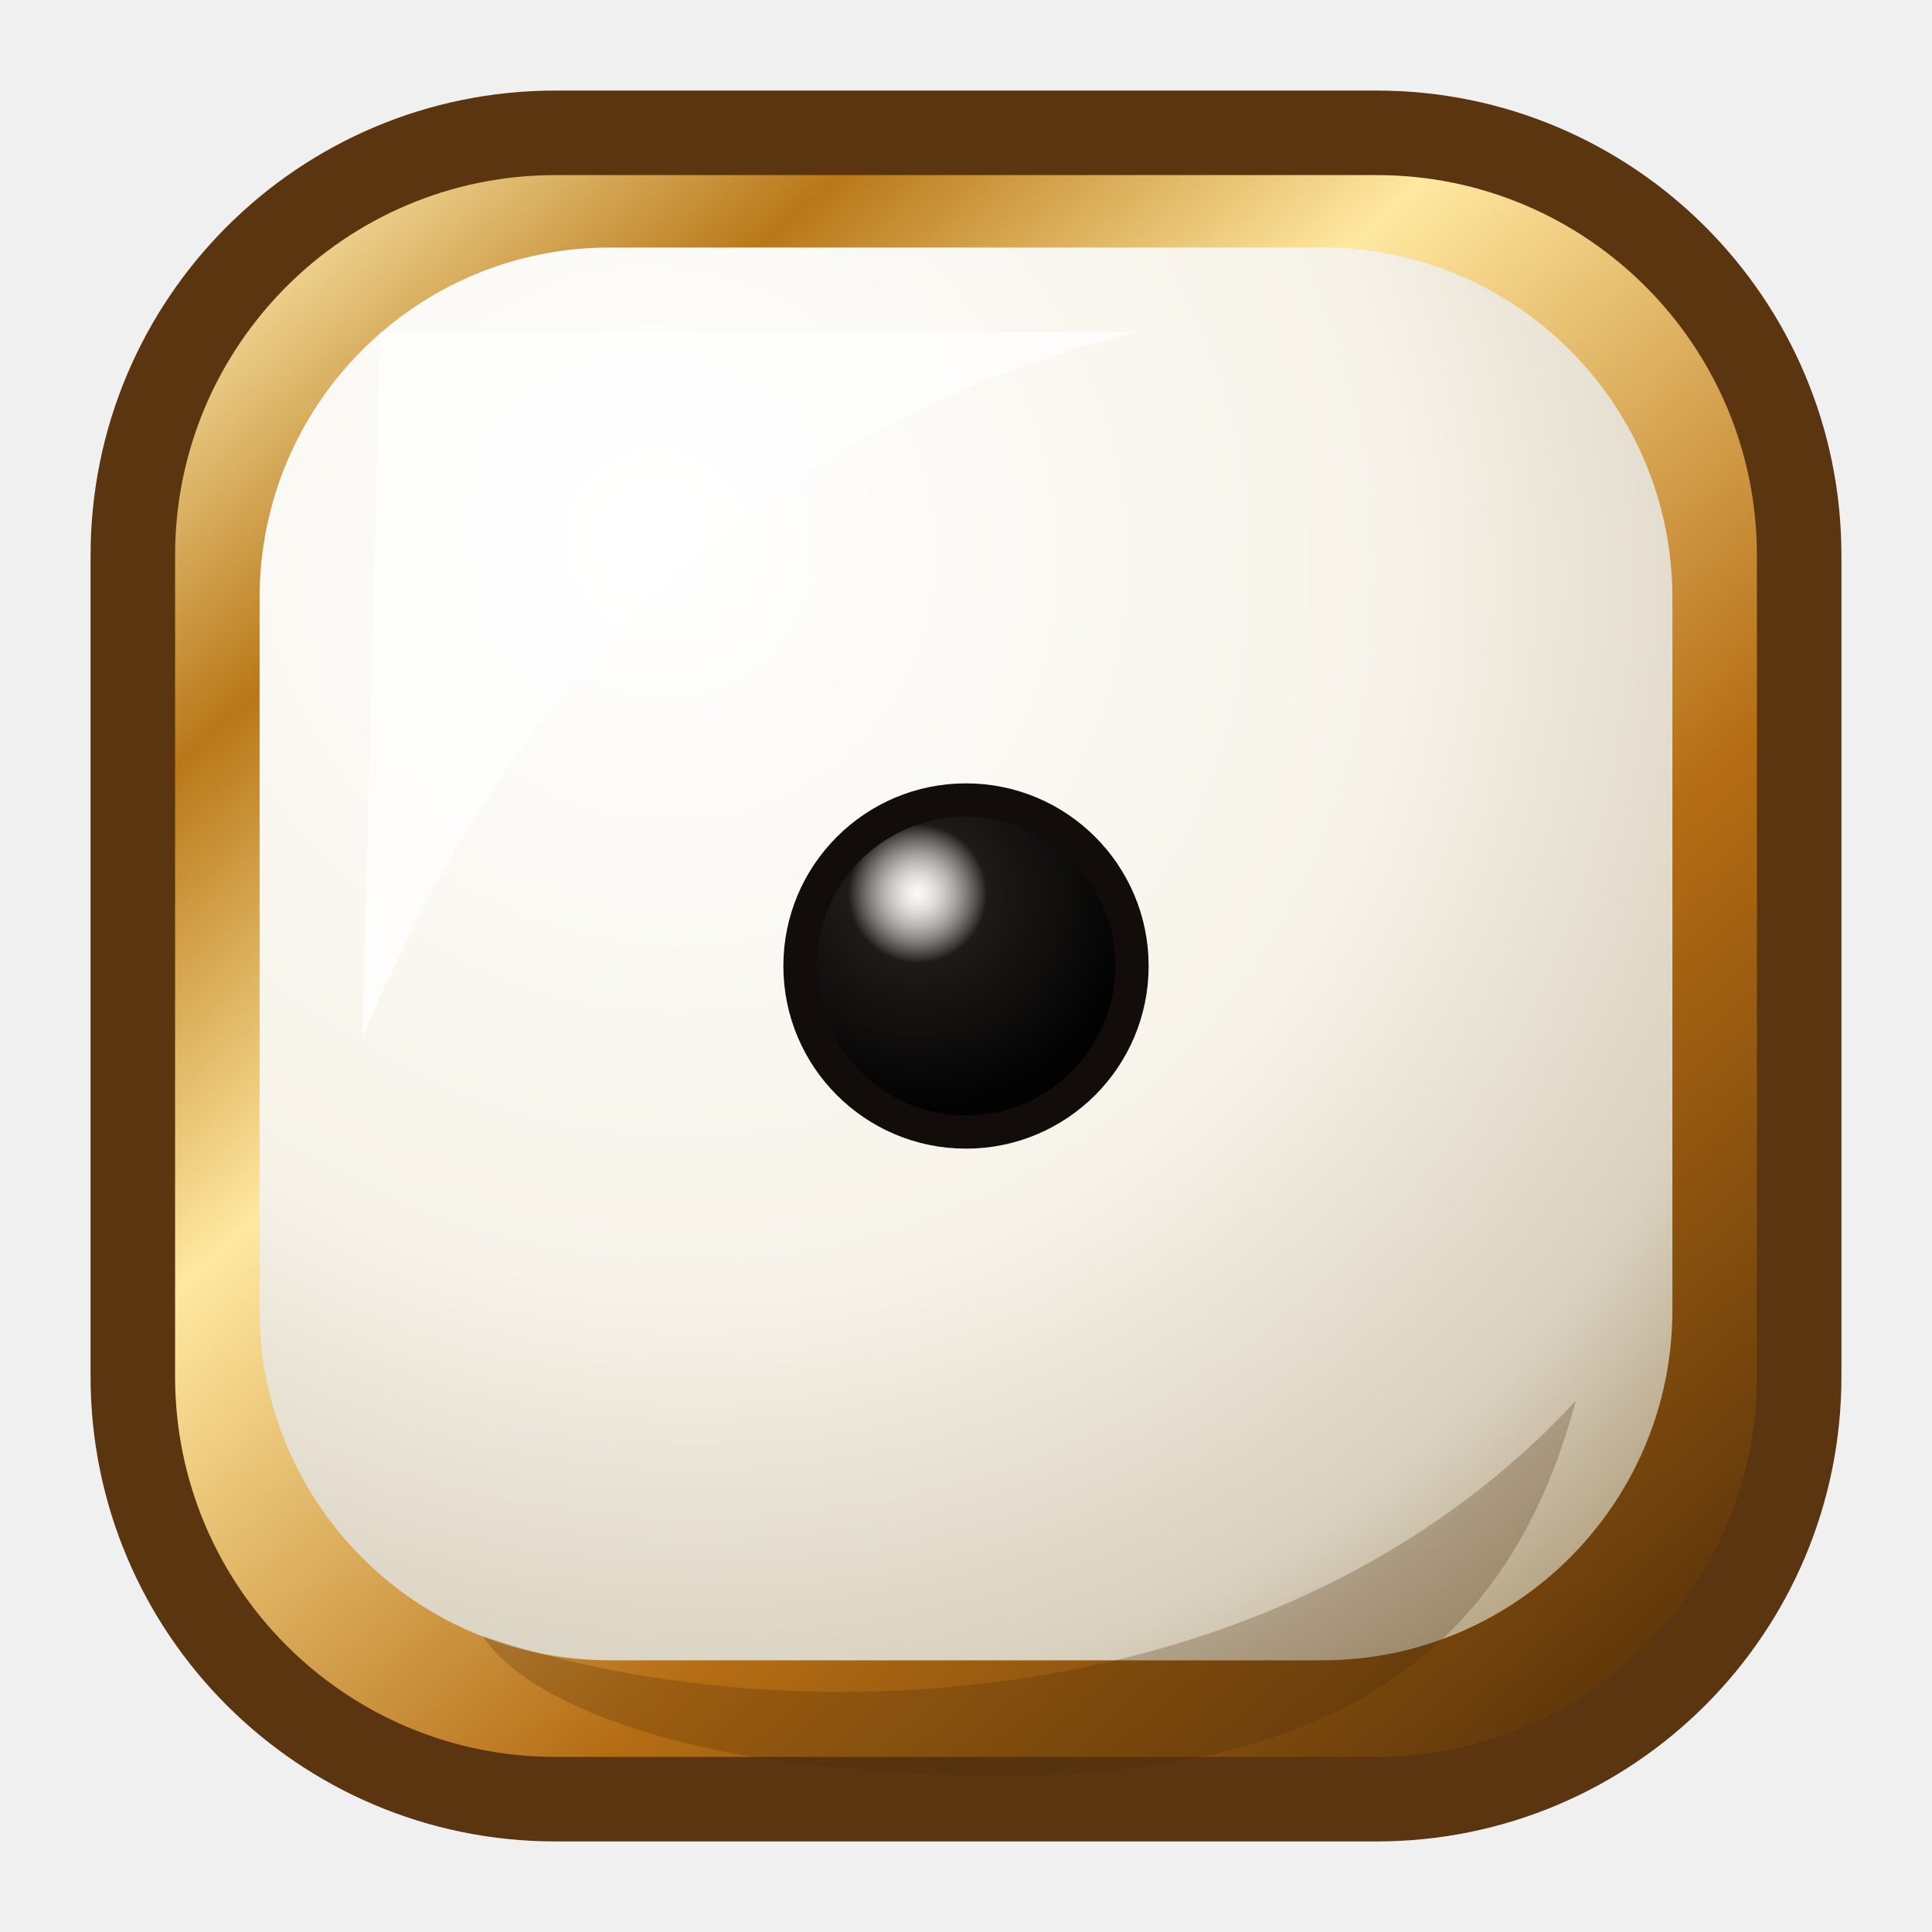
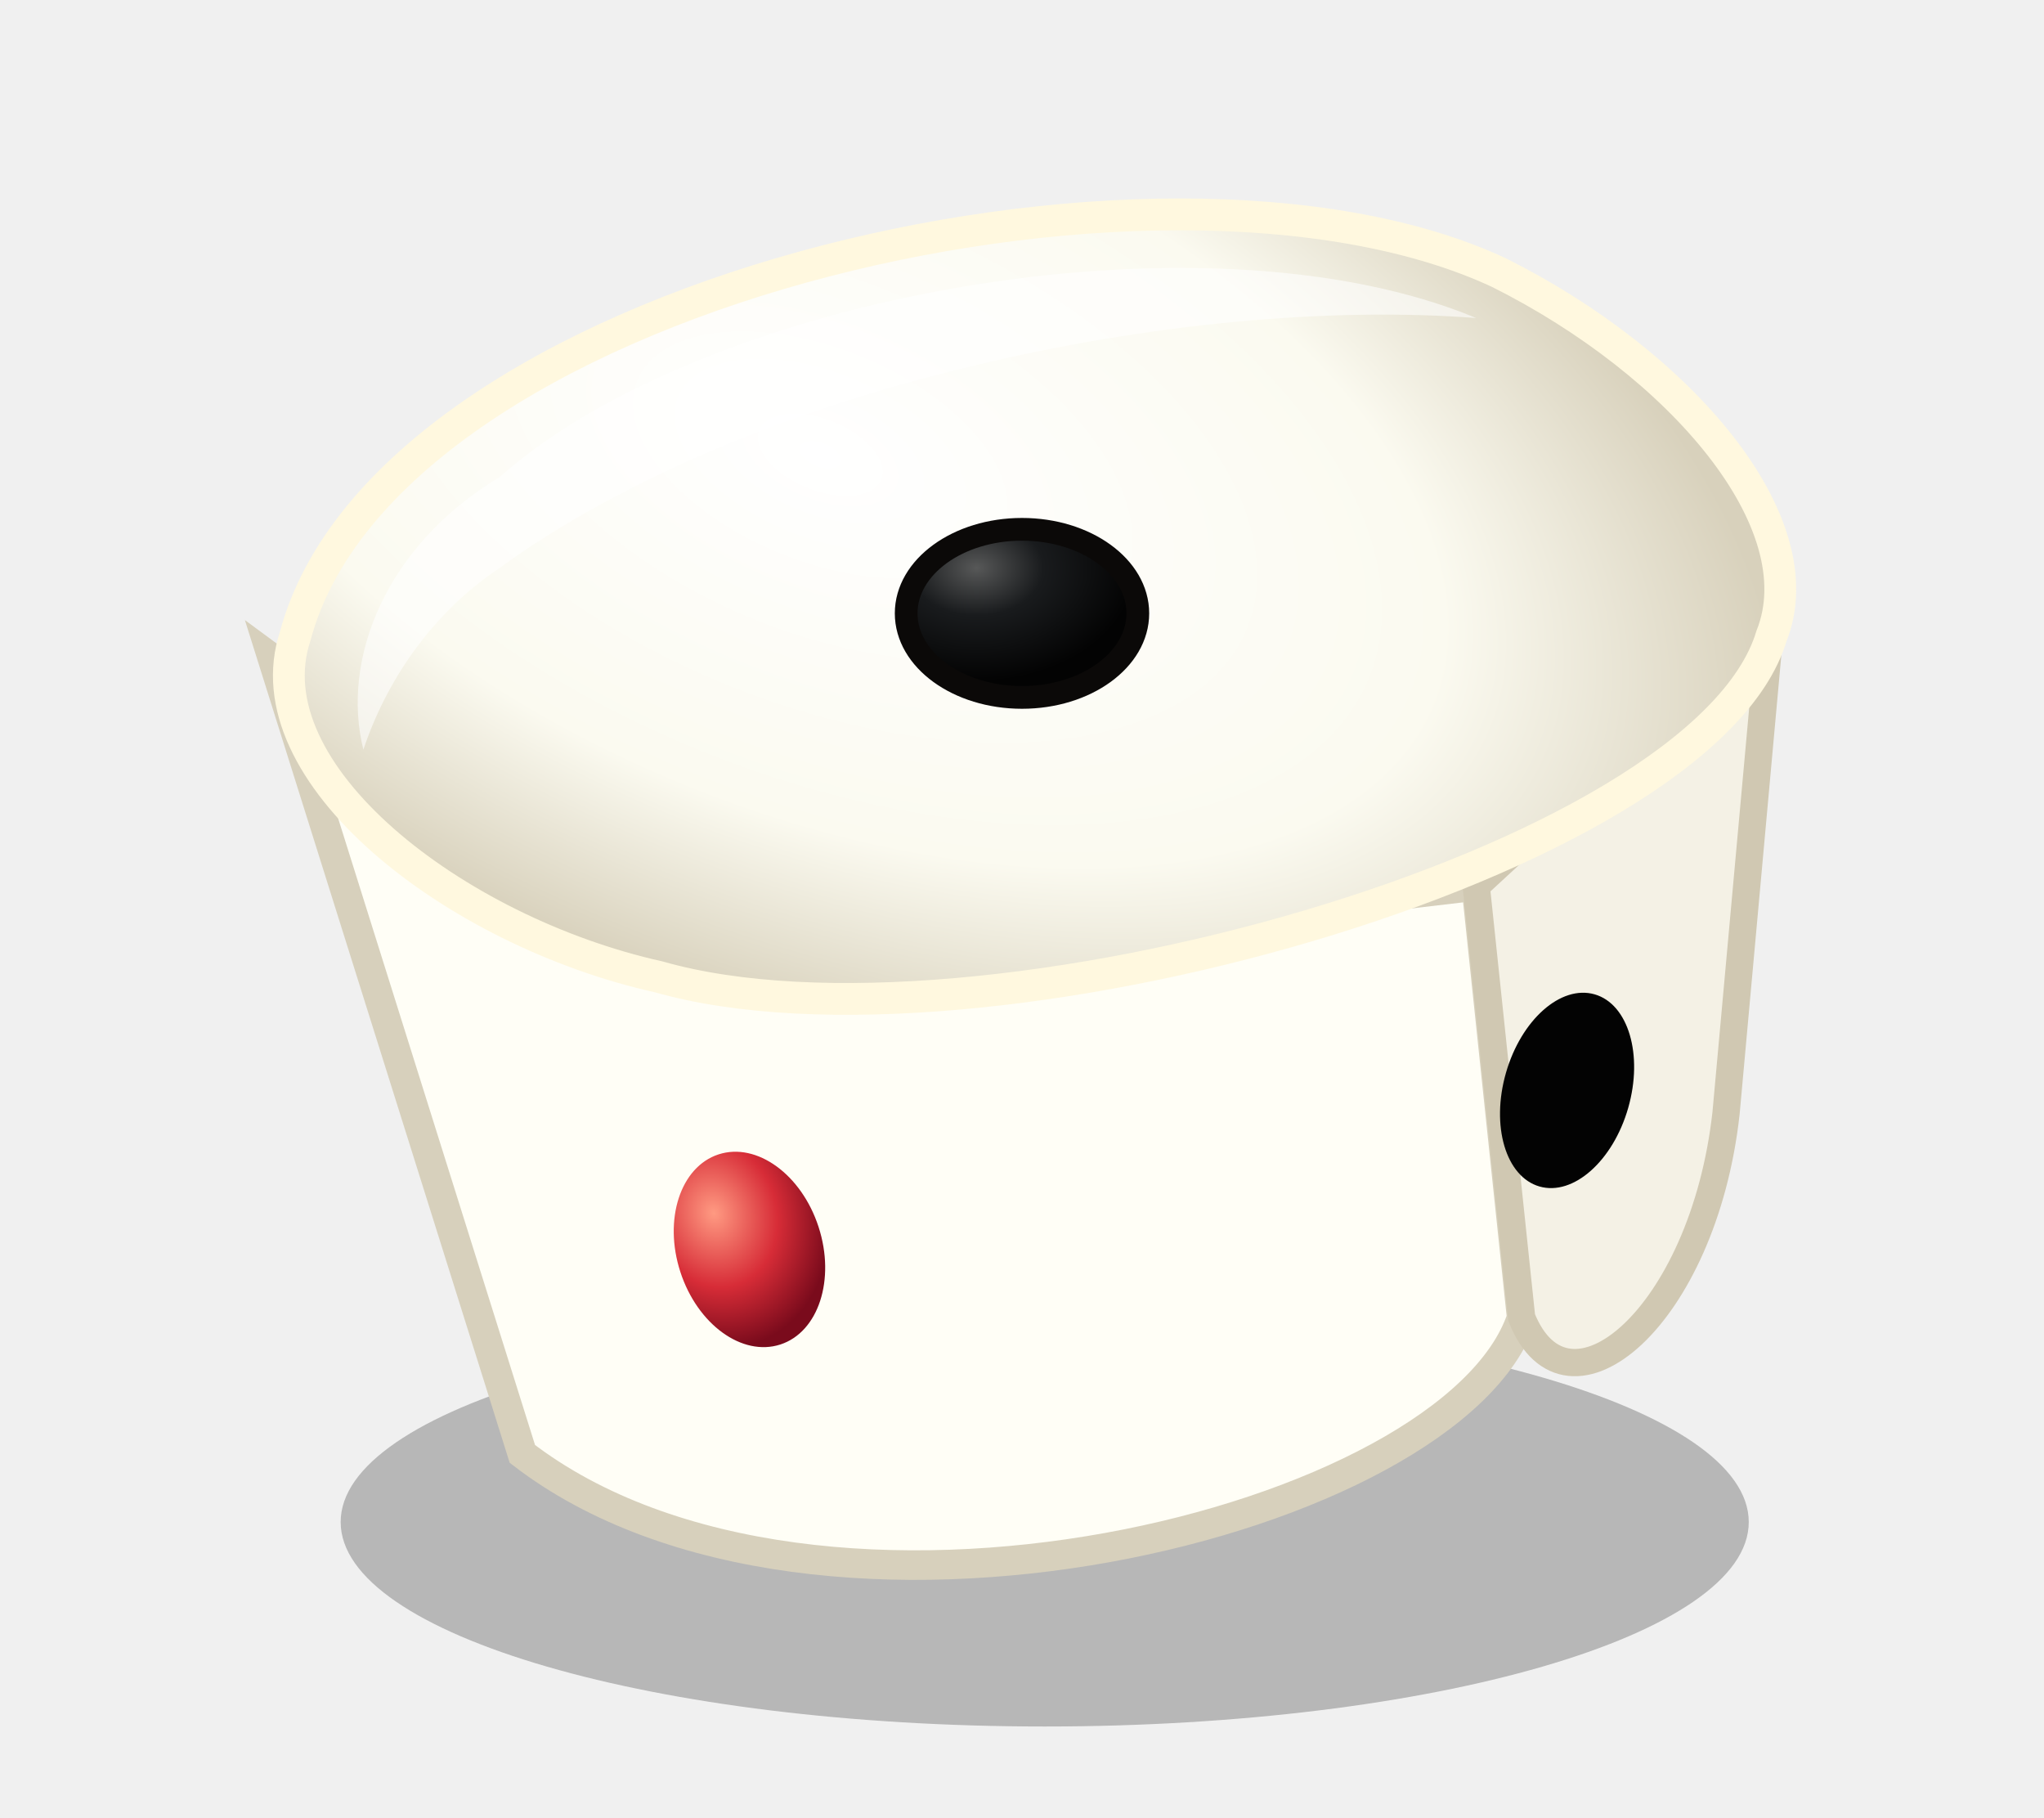
- <svg xmlns="http://www.w3.org/2000/svg" preserveAspectRatio="none" width="100%" height="100%" viewBox="0 0 32 32" fill="none">
-   <rect x="2.2" y="2.2" width="27.6" height="27.6" rx="7" fill="url(#goldEdge)" stroke="#5A3510" stroke-width="1.4" />
-   <rect x="4.3" y="4.1" width="23.4" height="23.4" rx="5.8" fill="url(#ivoryFace)" />
-   <path d="M6.3 5.5H18.8C12.6 7.1 8.6 11 6 17.2L6.3 5.5Z" fill="white" fill-opacity="0.74" />
-   <circle cx="16" cy="16" r="2.75" fill="url(#onyxPip)" stroke="#120D0A" stroke-width="0.55" />
-   <path d="M8 27.1C13 28.8 21.2 28.5 26.1 23.2C24.8 28.1 21 29.9 14.2 29.3C11.2 29.1 8.7 28.2 8 27.1Z" fill="#4A2B0B" fill-opacity="0.26" />
+ <svg xmlns="http://www.w3.org/2000/svg" preserveAspectRatio="xMidYMid meet" width="100%" height="100%" viewBox="0 0 90 80" fill="none">
+   <ellipse cx="46" cy="67" rx="31" ry="9" fill="rgba(0,0,0,.24)" />
+   <path id="frontFace" d="M12 29L31 43L65 39L67 58C64 67 36 74 23 64L12 29Z" fill="url(#front)" stroke="#d7d0bc" stroke-width="1.3" />
+   <path id="rightFace" d="M65 39L78 27L76 49C75 58 69 63 67 58L65 39Z" fill="url(#right)" stroke="#d0c8b2" stroke-width="1.2" />
+   <path id="topFace" d="M13 28C17 13 51 5 66 12C74 16 80 23 78 28C75 38 43 47 29 43C20 41 11 34 13 28Z" fill="url(#top)" stroke="#fff8df" stroke-width="1.4" />
+   <ellipse class="top-pip" cx="45" cy="27" rx="5.1" ry="3.7" fill="url(#onyx)" stroke="#0b0908" stroke-width="1" />
+   <ellipse class="side-pip" cx="33" cy="55" rx="3.2" ry="4.4" transform="rotate(-18 33 55)" fill="url(#ruby)" />
+   <ellipse class="side-pip" cx="69" cy="48" rx="2.8" ry="4.4" transform="rotate(16 69 48)" fill="url(#onyx)" />
+   <path d="M22 21C31 13 53 9 65 14C52 13 33 17 22 25C19 27 17 30 16 33C15 29 17 24 22 21Z" fill="white" fill-opacity=".58" />
  <defs>
-     <linearGradient id="goldEdge" x1="4" y1="3" x2="28" y2="30" gradientUnits="userSpaceOnUse">
-       <stop stop-color="#FFF0B6" />
-       <stop offset="0.18" stop-color="#B97818" />
-       <stop offset="0.36" stop-color="#FFE8A0" />
-       <stop offset="0.65" stop-color="#B56D13" />
-       <stop offset="1" stop-color="#4D2B08" />
+     <linearGradient id="front" x1="24" y1="40" x2="55" y2="72">
+       <stop stop-color="#fffef6" />
+       <stop offset=".52" stop-color="#eee9d8" />
+       <stop offset="1" stop-color="#bcb39a" />
    </linearGradient>
-     <radialGradient id="ivoryFace" cx="0" cy="0" r="1" gradientUnits="userSpaceOnUse" gradientTransform="translate(11 9) rotate(49) scale(25 24)">
-       <stop stop-color="#FFFFFF" />
-       <stop offset="0.5" stop-color="#F7F3E9" />
-       <stop offset="0.78" stop-color="#D9D1C0" />
-       <stop offset="1" stop-color="#9C8358" />
+     <linearGradient id="right" x1="66" y1="37" x2="78" y2="56">
+       <stop stop-color="#f4f1e5" />
+       <stop offset="1" stop-color="#a89f86" />
+     </linearGradient>
+     <radialGradient id="top" cx="0" cy="0" r="1" gradientUnits="userSpaceOnUse" gradientTransform="translate(36 20) rotate(22) scale(45 24)">
+       <stop stop-color="#ffffff" />
+       <stop offset=".65" stop-color="#fbfaf0" />
+       <stop offset="1" stop-color="#d8d1bc" />
    </radialGradient>
-     <radialGradient id="onyxPip" cx="0" cy="0" r="1" gradientUnits="userSpaceOnUse" gradientTransform="translate(15.2 14.8) scale(3.6)">
-       <stop stop-color="#FFFFFF" stop-opacity="0.36" />
-       <stop offset="0.32" stop-color="#1D1A19" />
-       <stop offset="1" stop-color="#020202" />
+     <radialGradient id="onyx" cx="0" cy="0" r="1" gradientUnits="userSpaceOnUse" gradientTransform="translate(43 25) scale(7 5)">
+       <stop stop-color="#575858" />
+       <stop offset=".42" stop-color="#191b1d" />
+       <stop offset="1" stop-color="#030303" />
+     </radialGradient>
+     <radialGradient id="ruby" cx="0" cy="0" r="1" gradientUnits="userSpaceOnUse" gradientTransform="translate(32 53) scale(5 6)">
+       <stop stop-color="#ff9a82" />
+       <stop offset=".55" stop-color="#d72c37" />
+       <stop offset="1" stop-color="#7a0b1c" />
    </radialGradient>
  </defs>
</svg>
